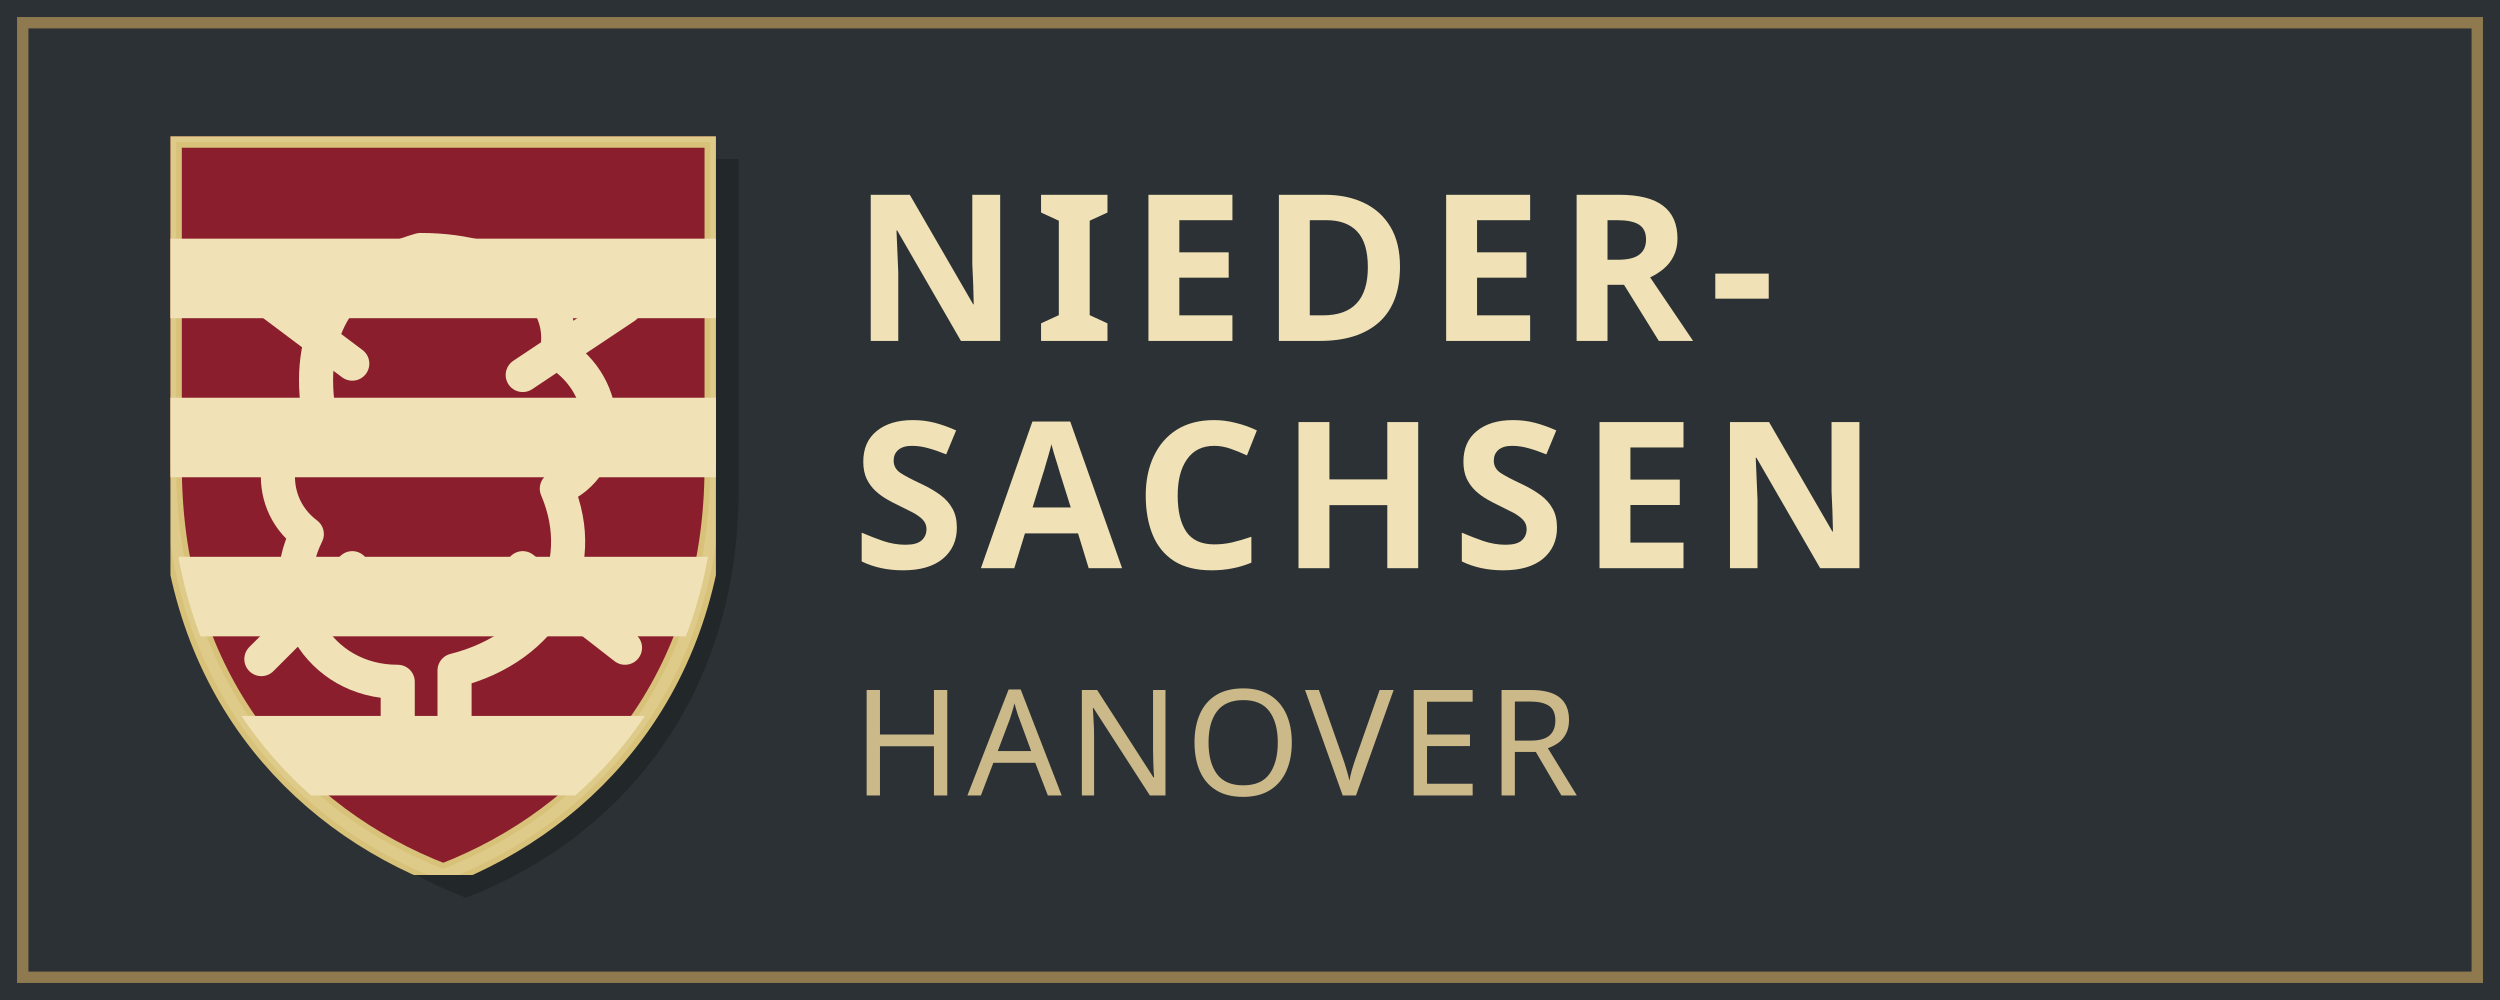
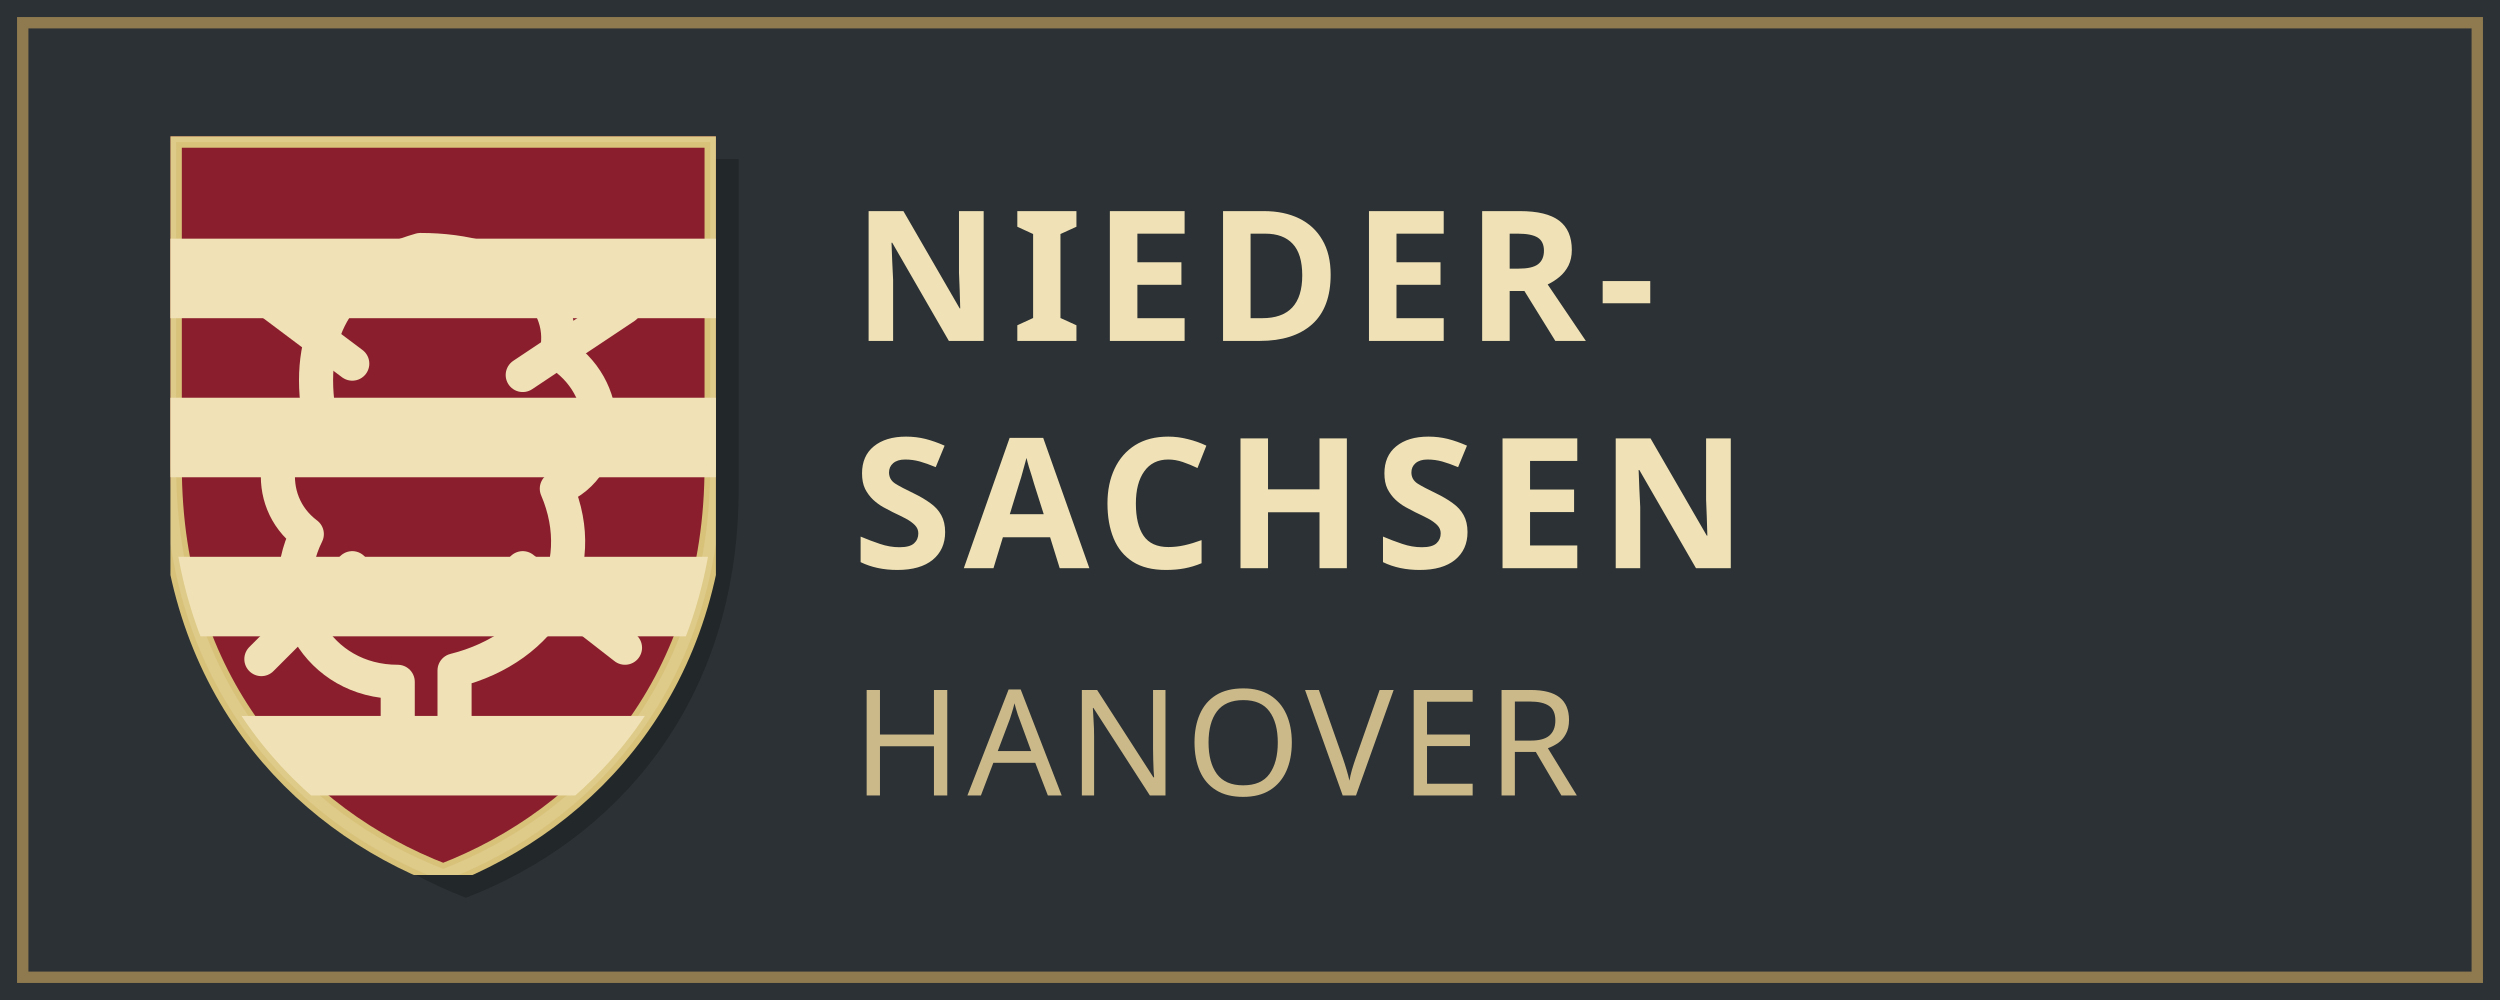
<svg xmlns="http://www.w3.org/2000/svg" width="220" height="88" viewBox="0 0 220 88">
  <defs>
    <symbol id="shield-base" viewBox="0 0 48 65">
      <path d="M0 0 H48 V29                C48 48 37 60 24 65                C11 60 0 48 0 29 Z" />
    </symbol>
    <symbol id="hessen-shield" viewBox="0 0 48 65">
      <use href="#shield-base" fill="#8B1E2D" stroke="#D8C27A" stroke-width="2" />
      <g clip-path="url(#shieldClip)">
        <rect x="0" y="9" width="48" height="7" fill="#F0E2B6" />
        <rect x="0" y="23" width="48" height="7" fill="#F0E2B6" />
        <rect x="0" y="37" width="48" height="7" fill="#F0E2B6" />
        <rect x="0" y="51" width="48" height="7" fill="#F0E2B6" />
        <path d="M22 10                  C15 12 12 17 13 24                  C9 26 8 32 12 35                  C9 41 13 48 20 48                  L20 56                  L25 56                  L25 47                  C33 45 37 38 34 31                  C39 29 39 22 34 19                  C35 14 30 10 22 10 Z" fill="none" stroke="#F0E2B6" stroke-width="3" stroke-linecap="round" stroke-linejoin="round" />
        <path d="M16 20 L8 14                  M31 21 L40 15                  M16 38 L8 46                  M31 38 L40 45" fill="none" stroke="#F0E2B6" stroke-width="3" stroke-linecap="round" />
      </g>
      <use href="#shield-base" fill="none" stroke="#F0E2B6" stroke-width="1" opacity="0.25" />
    </symbol>
    <clipPath id="shieldClip">
      <path d="M0 0 H48 V29                C48 48 37 60 24 65                C11 60 0 48 0 29 Z" />
    </clipPath>
  </defs>
  <rect x="0" y="0" width="220" height="88" fill="#2B3134" />
  <rect x="2" y="2" width="216" height="84" rx="0" fill="#2B3134" stroke="#8F7A4F" stroke-width="1" />
  <use href="#shield-base" x="17" y="14" width="48" height="65" fill="#111315" opacity="0.35" />
  <use href="#hessen-shield" x="15" y="12" width="48" height="65" />
-   <text x="75" y="30" font-family="Futura, 'Futura PT', 'Trebuchet MS', sans-serif" font-size="18" font-weight="700" letter-spacing="1.4" fill="#F0E2B6">
+   <text x="75" y="30" font-family="'D-DIN', 'DIN 1451', sans-serif" font-size="16" font-weight="700" letter-spacing="1" fill="#F0E2B6">
    NIEDER-
  </text>
-   <text x="75" y="50" font-family="Futura, 'Futura PT', 'Trebuchet MS', sans-serif" font-size="18" font-weight="700" letter-spacing="1.4" fill="#F0E2B6">
+   <text x="75" y="50" font-family="'D-DIN', 'DIN 1451', sans-serif" font-size="16" font-weight="700" letter-spacing="1" fill="#F0E2B6">
    SACHSEN
  </text>
-   <text x="75" y="70" font-family="Futura, 'Futura PT', 'Trebuchet MS', sans-serif" font-size="13" font-weight="400" letter-spacing="0.5" fill="#CBB98A">
+   <text x="75" y="70" font-family="'D-DIN', 'DIN 1451', sans-serif" font-size="13" font-weight="400" letter-spacing="0.5" fill="#CBB98A">
    HANOVER
  </text>
</svg>
